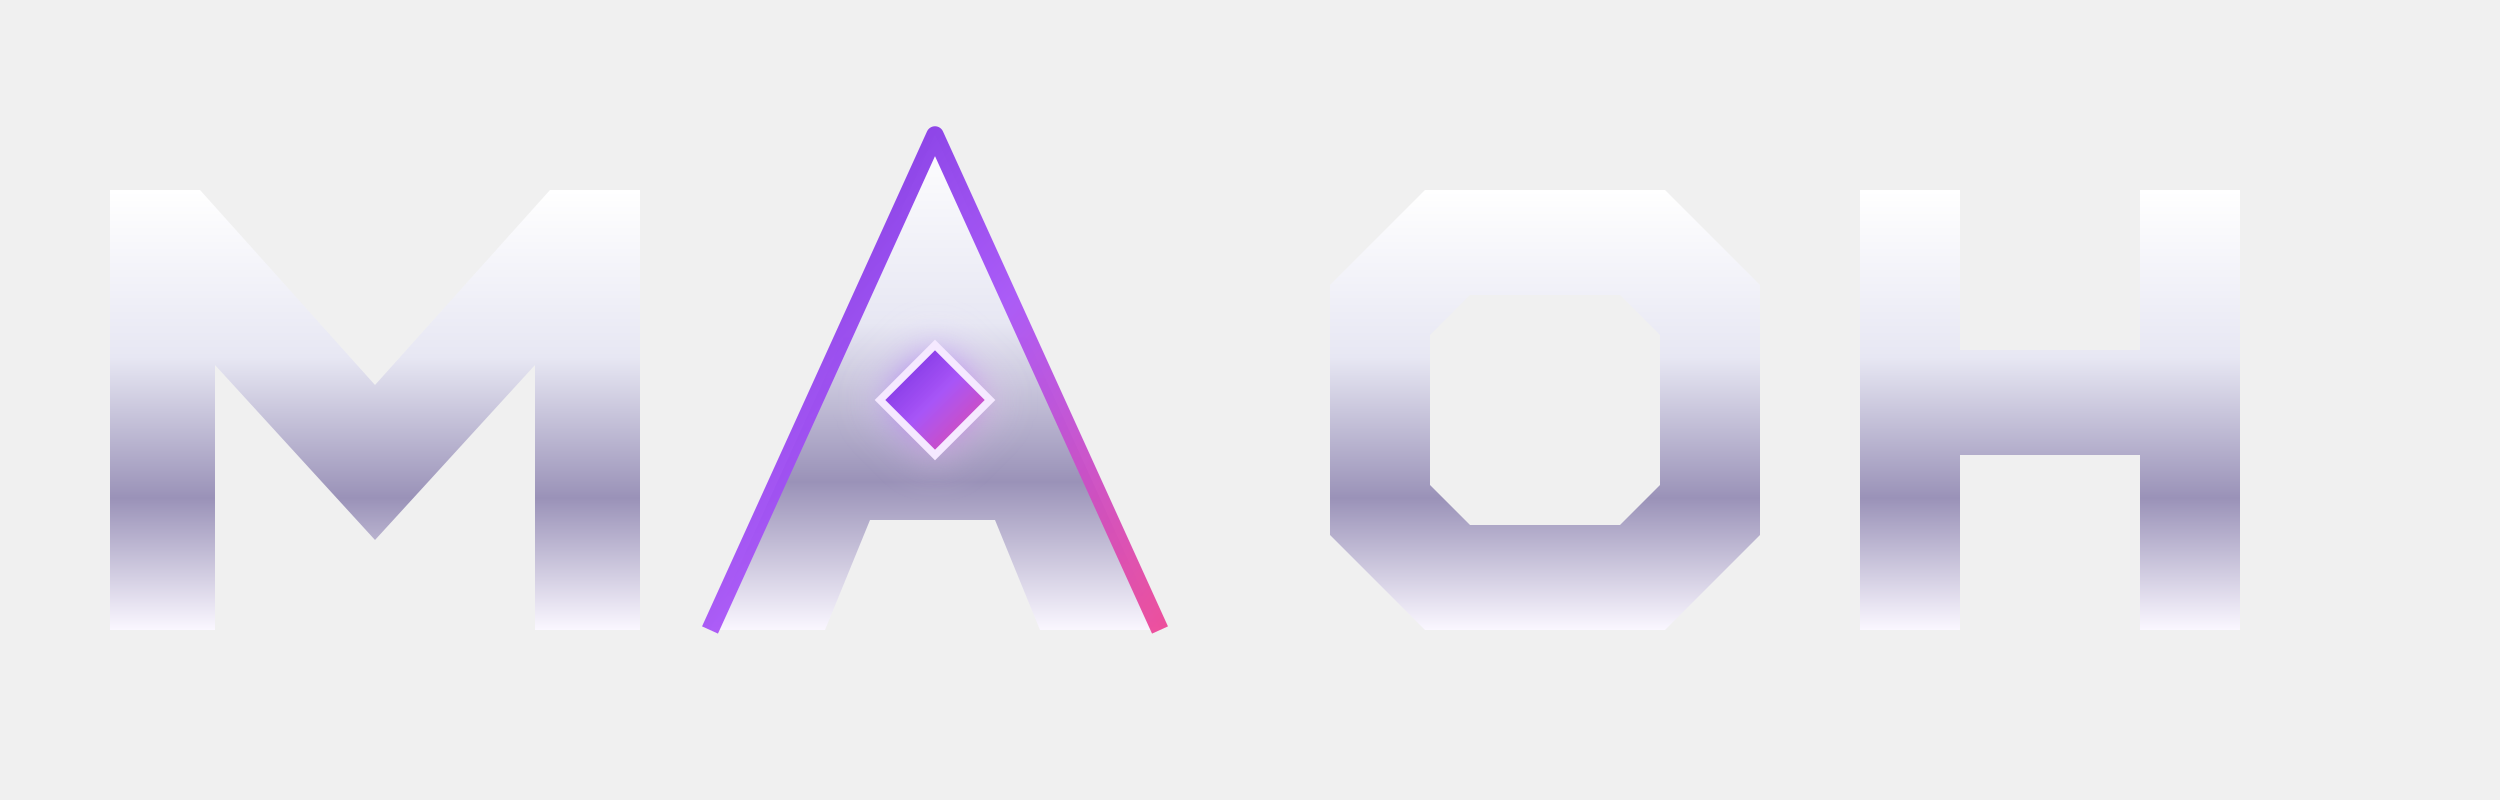
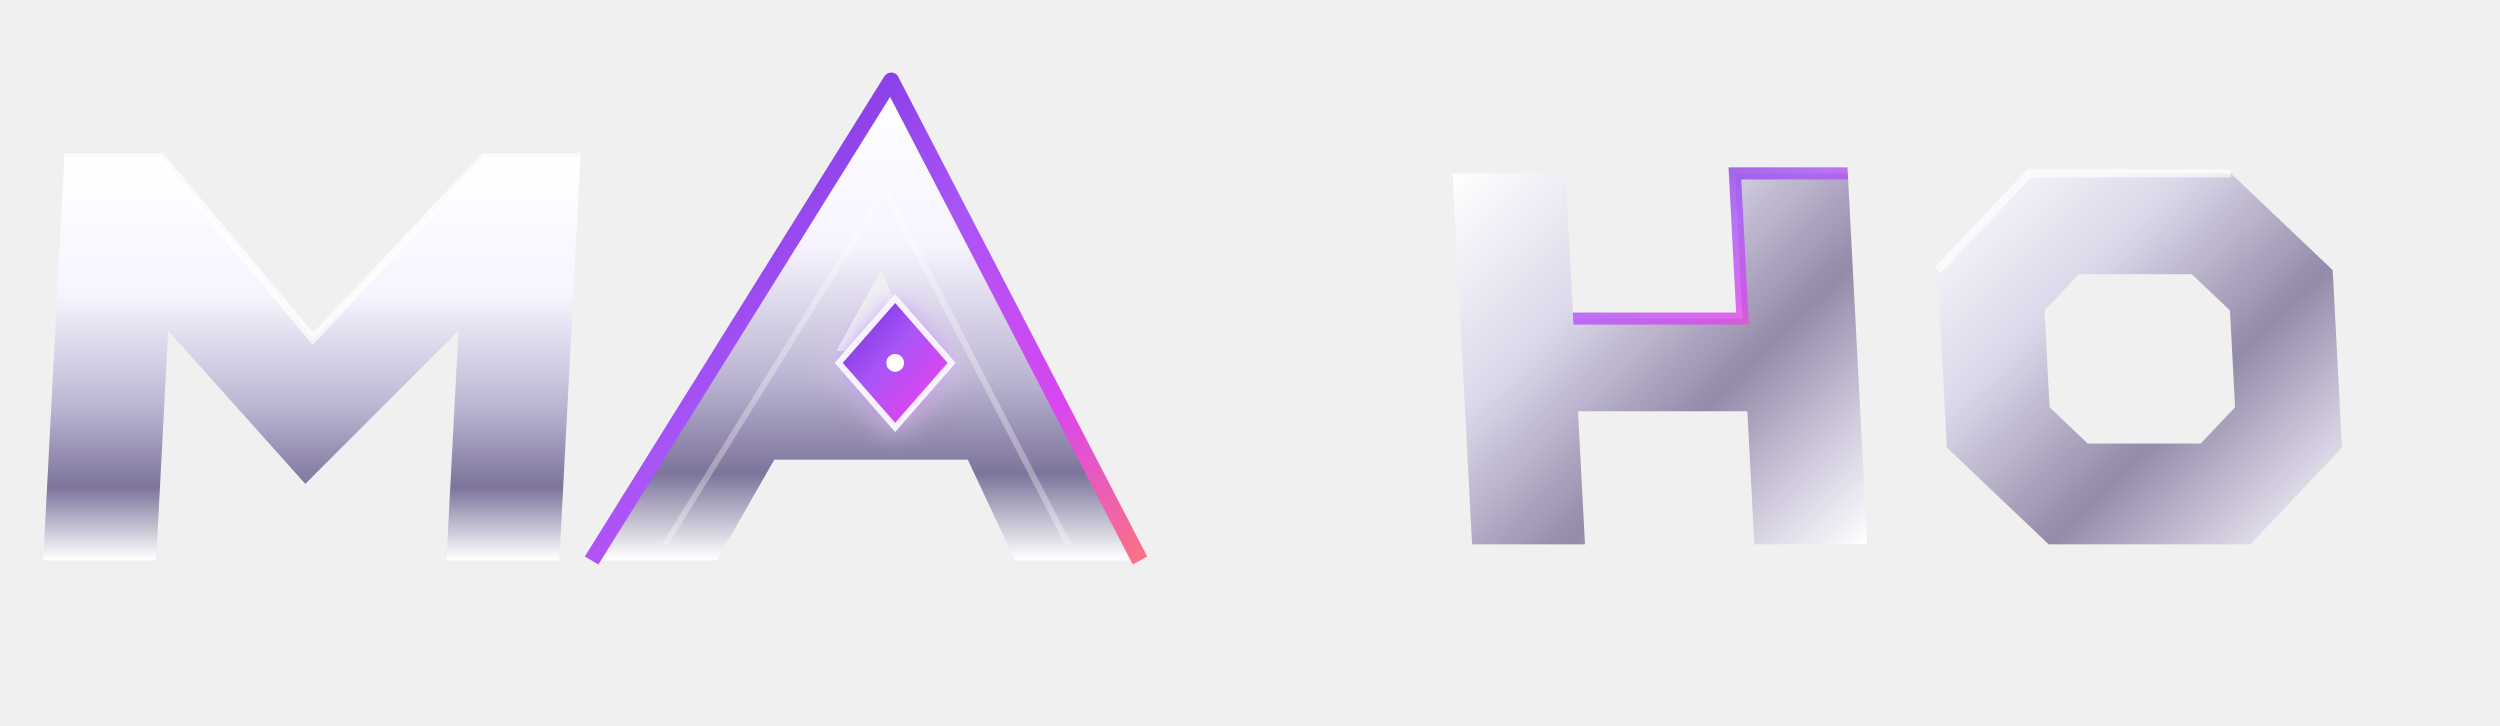
- <svg xmlns="http://www.w3.org/2000/svg" viewBox="0 0 500 160" role="img" aria-labelledby="title">
+ <svg xmlns="http://www.w3.org/2000/svg" viewBox="0 0 620 180" role="img" aria-labelledby="title">
  <defs>
-     <linearGradient id="metal" x1="0" y1="0" x2="0" y2="1">
+     <linearGradient id="metalLeft" x1="0" y1="0" x2="0" y2="1">
      <stop offset="0" stop-color="#ffffff" />
-       <stop offset="0.38" stop-color="#e7e7f3" />
-       <stop offset="0.7" stop-color="#9a92b8" />
-       <stop offset="1" stop-color="#faf7ff" />
+       <stop offset="0.34" stop-color="#f7f4ff" />
+       <stop offset="0.62" stop-color="#bcb5d2" />
+       <stop offset="0.82" stop-color="#7d749b" />
+       <stop offset="1" stop-color="#ffffff" />
+     </linearGradient>
+     <linearGradient id="metalMirror" x1="1" y1="0" x2="0" y2="1">
+       <stop offset="0" stop-color="#ffffff" />
+       <stop offset="0.32" stop-color="#dcd8ea" />
+       <stop offset="0.62" stop-color="#948aa9" />
+       <stop offset="0.82" stop-color="#cfc9dc" />
+       <stop offset="1" stop-color="#ffffff" />
    </linearGradient>
    <linearGradient id="violet" x1="0" y1="0" x2="1" y2="1">
      <stop offset="0" stop-color="#6d28d9" />
-       <stop offset="0.5" stop-color="#a855f7" />
-       <stop offset="1" stop-color="#ec4899" />
+       <stop offset="0.45" stop-color="#a855f7" />
+       <stop offset="0.76" stop-color="#d946ef" />
+       <stop offset="1" stop-color="#fb7185" />
+     </linearGradient>
+     <linearGradient id="violetReverse" x1="1" y1="0" x2="0" y2="1">
+       <stop offset="0" stop-color="#6d28d9" />
+       <stop offset="0.45" stop-color="#a855f7" />
+       <stop offset="0.76" stop-color="#d946ef" />
+       <stop offset="1" stop-color="#fb7185" />
    </linearGradient>
    <filter id="glow" x="-50%" y="-50%" width="200%" height="200%">
-       <feGaussianBlur stdDeviation="4" result="blur" />
+       <feGaussianBlur stdDeviation="3.4" result="blur" />
      <feMerge>
        <feMergeNode in="blur" />
        <feMergeNode in="SourceGraphic" />
      </feMerge>
    </filter>
  </defs>
-   <path d="M22 126V38h18l35 39 35-39h18v88h-21V73L75 108 43 73v53Z" fill="url(#metal)" />
-   <path d="M142 126 187 27l45 99h-24l-9-22h-25l-9 22Zm40-42h10l-5-13Z" fill="url(#metal)" fill-rule="evenodd" />
-   <path d="M142 126 187 27l45 99" fill="none" stroke="url(#violet)" stroke-width="3.5" stroke-linejoin="round" opacity="0.95" />
-   <line x1="187" y1="8" x2="187" y2="151" stroke="url(#violet)" stroke-width="4" stroke-linecap="round" filter="url(#glow)" />
-   <path d="M187 69 198 80 187 91 176 80Z" fill="url(#violet)" stroke="#f5e9ff" stroke-width="1.5" filter="url(#glow)" />
-   <g transform="translate(500 0) scale(-1 1)">
-     <path d="M52 38h20v32h36V38h20v88h-20V91H72v35H52Z" fill="url(#metal)" />
-     <path d="M167 38h48l19 19v50l-19 19h-48l-19-19V57Zm9 21-8 8v30l8 8h30l8-8V67l-8-8Z" fill="url(#metal)" fill-rule="evenodd" />
+   <g transform="skewX(-3)">
+     <path d="M18 139V39H42L82 84L122 39H146V139H118V82L82 120L46 82V139Z" fill="url(#metalLeft)" />
+     <path d="M18 39H42L82 84L122 39H146" fill="none" stroke="#ffffff" stroke-width="2" opacity="0.7" />
+     <path d="M154 139 222 20l68 119h-31l-13-25h-48l-13 25Zm58-52h20l-10-20Z" fill="url(#metalLeft)" fill-rule="evenodd" />
+     <path d="M154 139 222 20l68 119" fill="none" stroke="url(#violet)" stroke-width="4" stroke-linejoin="round" />
+     <path d="M172 135 222 47l50 88" fill="none" stroke="#ffffff" stroke-width="1.5" opacity="0.32" />
  </g>
-   <path d="M232 124h17" stroke="url(#violet)" stroke-width="3" stroke-linecap="round" opacity="0.8" />
-   <path d="M338 124h17" stroke="url(#violet)" stroke-width="3" stroke-linecap="round" opacity="0.8" />
+   <line x1="222" y1="5" x2="222" y2="174" stroke="url(#violet)" stroke-width="4" stroke-linecap="round" filter="url(#glow)" />
+   <path d="M222 74 236 90 222 106 208 90Z" fill="url(#violet)" stroke="#f8f2ff" stroke-width="1.5" filter="url(#glow)" />
+   <circle cx="222" cy="90" r="2.2" fill="#ffffff" />
+   <g transform="translate(620 0) scale(-1 1) skewX(-3)">
+     <path d="M69 43H119L143 67V111L119 135H69L45 111V67Zm11 25-9 9V101l9 9h28l9-9V77l-9-9Z" fill="url(#metalMirror)" fill-rule="evenodd" />
+     <path d="M164 43H192V79H234V43H262V135H234V102H192V135H164Z" fill="url(#metalMirror)" />
+     <path d="M69 43H119L143 67" fill="none" stroke="#ffffff" stroke-width="2" opacity="0.65" />
+     <path d="M164 43H192V79H234" fill="none" stroke="url(#violetReverse)" stroke-width="3" opacity="0.8" />
+   </g>
+   <path d="M300 144H337" stroke="url(#violet)" stroke-width="2.5" stroke-linecap="round" opacity="0.7" />
+   <path d="M405 144H442" stroke="url(#violetReverse)" stroke-width="2.5" stroke-linecap="round" opacity="0.7" />
</svg>
